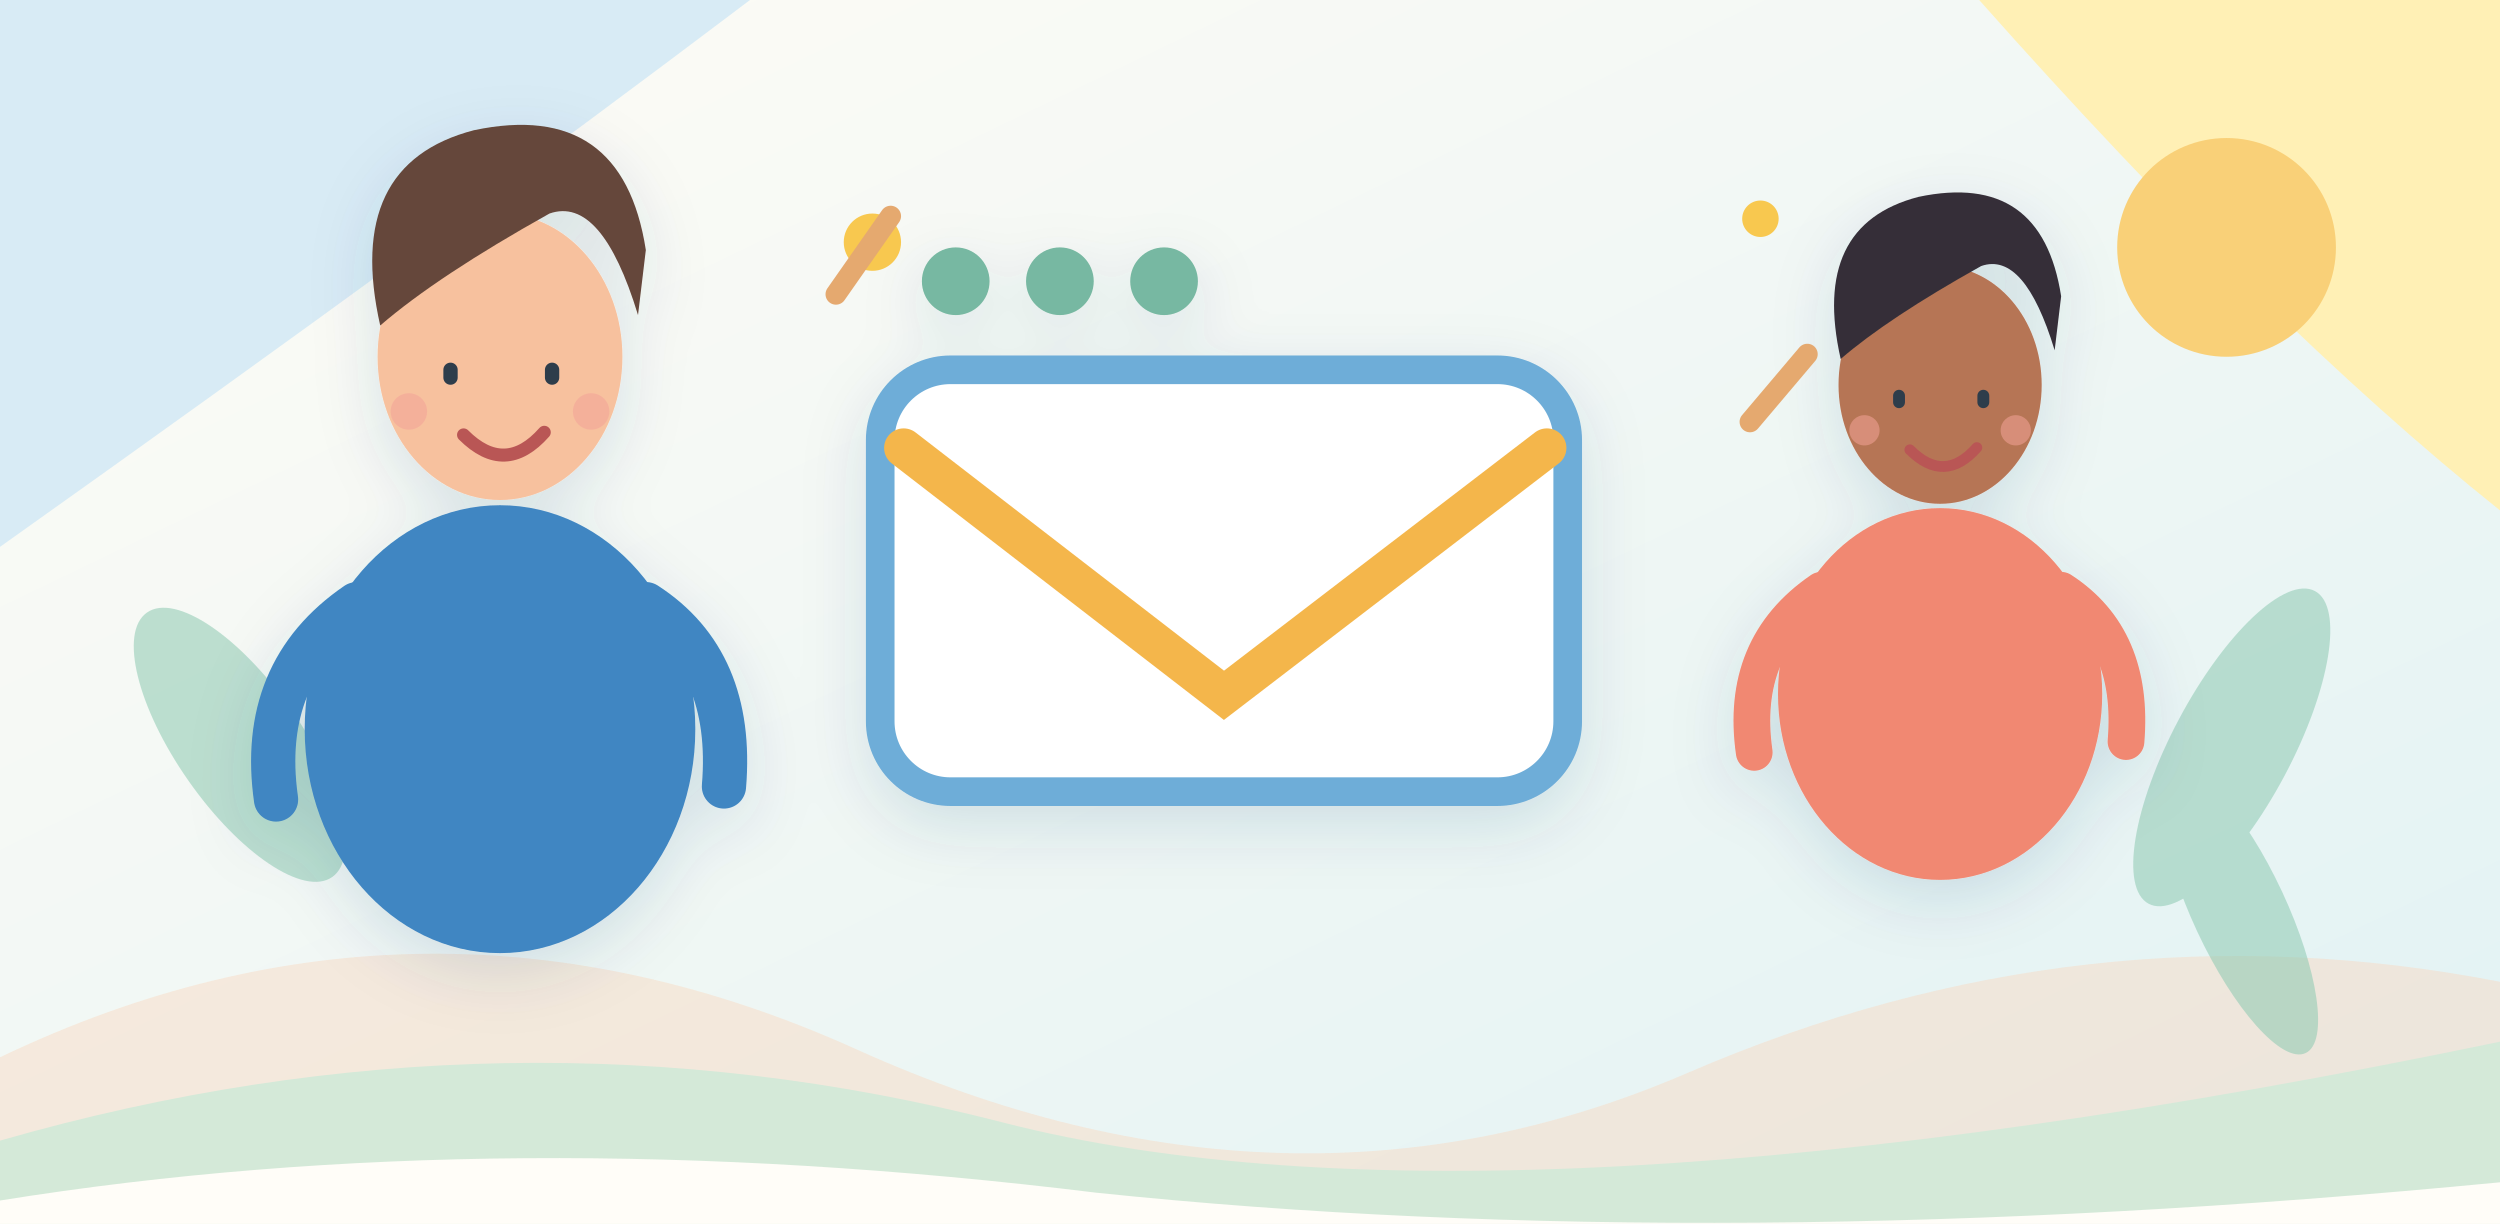
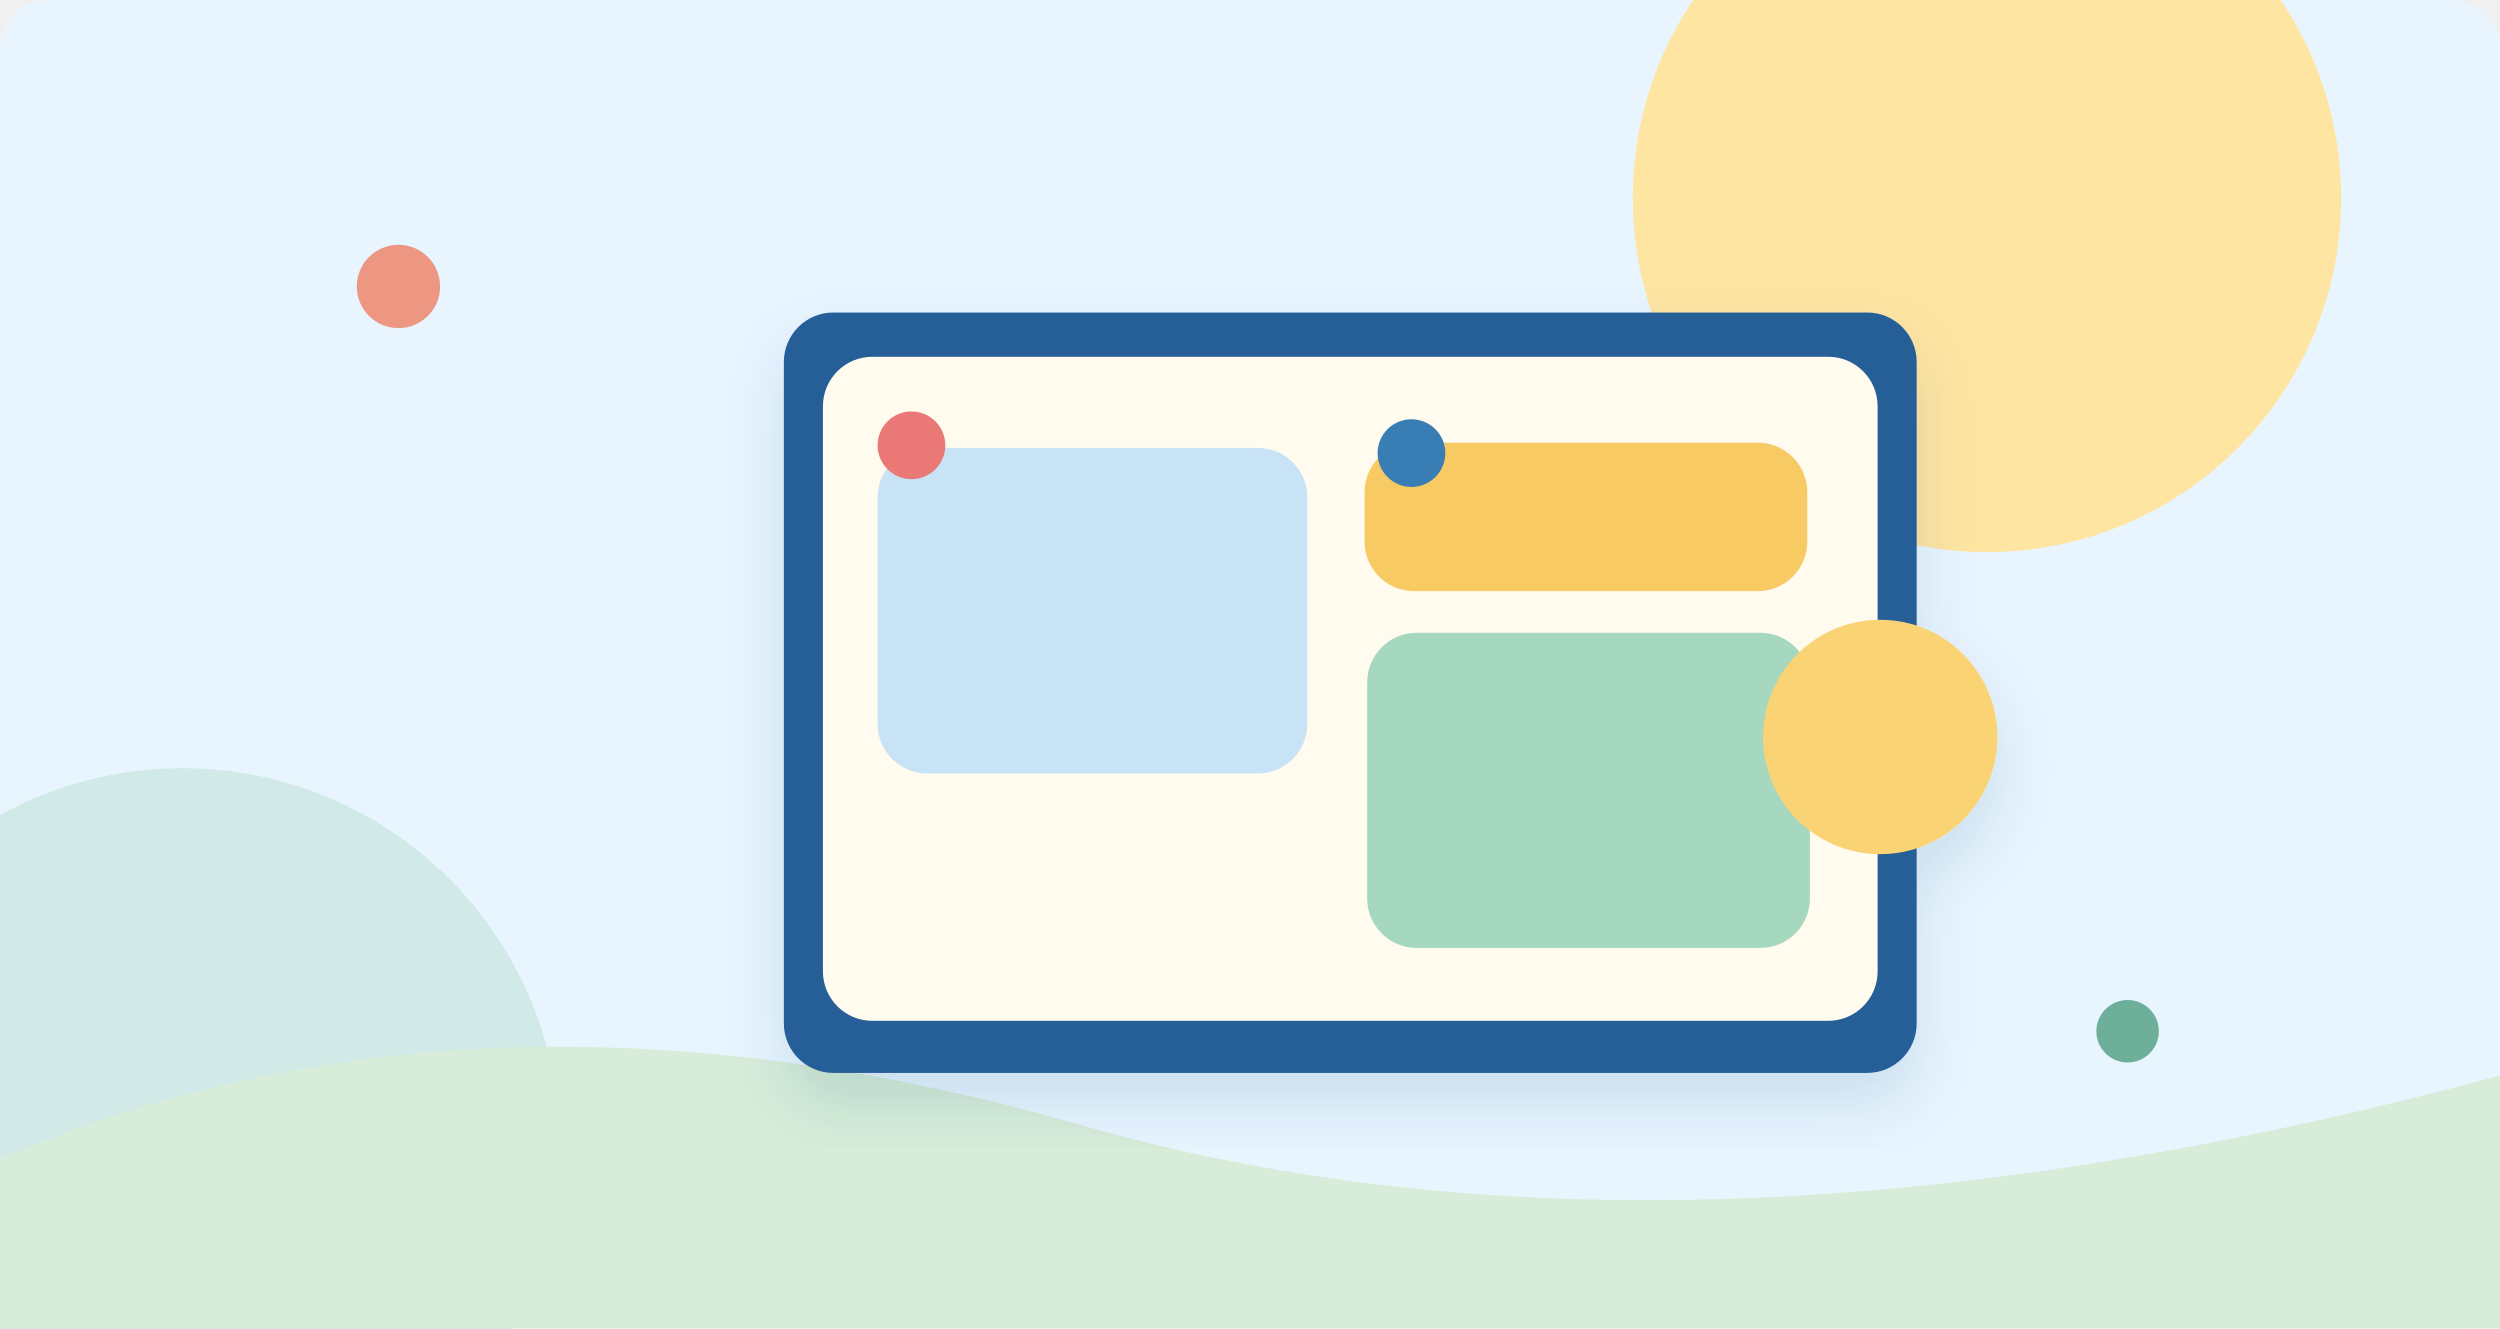
- <svg xmlns="http://www.w3.org/2000/svg" viewBox="0 0 960 470" role="img" aria-label="Ilustração alegre da comunidade escolar">
+ <svg xmlns="http://www.w3.org/2000/svg" viewBox="0 0 960 510">
  <defs>
-     <linearGradient id="bg" x2="1" y2="1">
-       <stop stop-color="#FFFCF5" />
-       <stop offset="1" stop-color="#E1F2F4" />
-     </linearGradient>
-     <filter id="sh">
-       <feDropShadow dx="0" dy="8" stdDeviation="12" flood-color="#1D4978" flood-opacity=".13" />
+     <filter id="shadow">
+       <feDropShadow dx="0" dy="12" stdDeviation="11" flood-color="#1C457A" flood-opacity=".13" />
    </filter>
  </defs>
-   <rect width="960" height="470" fill="url(#bg)" />
-   <path d="M0 0h288Q169 90 0 210Z" fill="#D8EBF5" />
-   <path d="M960 0H760Q870 124 960 196Z" fill="#FFF0B5" />
-   <circle cx="855" cy="95" r="42" fill="#F9D078" />
-   <path d="M0 406Q163 328 329 403T648 412T960 377V470H0Z" fill="#F9D7BE" opacity=".45" />
-   <path d="M0 438Q195 382 385 431T960 400V470H0Z" fill="#D4E9D8" />
-   <g opacity=".55" fill="#8CC9B1">
-     <ellipse cx="92" cy="286" rx="24" ry="62" transform="rotate(-35 92 286)" />
-     <ellipse cx="857" cy="287" rx="23" ry="68" transform="rotate(28 857 287)" />
-     <ellipse cx="860" cy="350" rx="18" ry="60" transform="rotate(-25 860 350)" />
+   <rect x="0" y="0" width="960" height="510" rx="19" fill="#E8F5FF" />
+   <circle cx="763" cy="76" r="136" fill="#FFE5A2" />
+   <circle cx="70" cy="440" r="145" fill="#D1E9E7" />
+   <path d="M0 445Q185 366 415 432T960 413V510H0Z" fill="#D7EDD9" />
+   <g filter="url(#shadow)">
+     <rect x="301" y="120" width="435" height="292" rx="19" fill="#285E97" />
+     <rect x="316" y="137" width="405" height="255" rx="19" fill="#FFFBEE" />
+     <rect x="337" y="172" width="165" height="125" rx="19" fill="#C7E3F5" />
+     <rect x="524" y="170" width="170" height="57" rx="19" fill="#F8CA64" />
+     <rect x="525" y="243" width="170" height="121" rx="19" fill="#A5D8BE" />
+     <circle cx="350" cy="171" r="13" fill="#E97876" />
+     <circle cx="542" cy="174" r="13" fill="#397DB4" />
+     <circle cx="722" cy="283" r="45" fill="#FAD374" />
  </g>
-   <g filter="url(#sh)">
-     <g transform="translate(192 130) scale(1)">
-       <ellipse cx="0" cy="150" rx="75" ry="86" fill="#3F86C2" />
-       <path d="M-55 102q-38 26-31 75M56 102q34 22 30 70" fill="none" stroke="#3F86C2" stroke-width="17" stroke-linecap="round" />
-       <ellipse cy="7" cx="0" rx="47" ry="55" fill="#F7C19E" />
-       <path d="M-46-5q-14-62 36-75 57-12 66 46l-3 25Q39-55 19-48q-43 24-65 43" fill="#65473A" />
-       <path d="M-19 12v3m39-3v3" fill="none" stroke="#2E3D4C" stroke-width="5.5" stroke-linecap="round" />
-       <path d="M-14 37q16 16 31-1" fill="none" stroke="#B95655" stroke-width="5" stroke-linecap="round" />
-       <circle cx="-35" cy="28" r="7" fill="#F3A298" opacity=".55" />
-       <circle cx="35" cy="28" r="7" fill="#F3A298" opacity=".55" />
-     </g>
-     <g transform="translate(745 142) scale(0.83)">
-       <ellipse cx="0" cy="150" rx="75" ry="86" fill="#F18872" />
-       <path d="M-55 102q-38 26-31 75M56 102q34 22 30 70" fill="none" stroke="#F18872" stroke-width="17" stroke-linecap="round" />
-       <ellipse cy="7" cx="0" rx="47" ry="55" fill="#B67554" />
-       <path d="M-46-5q-14-62 36-75 57-12 66 46l-3 25Q39-55 19-48q-43 24-65 43" fill="#342F39" />
-       <path d="M-19 12v3m39-3v3" fill="none" stroke="#2E3D4C" stroke-width="5.5" stroke-linecap="round" />
-       <path d="M-14 37q16 16 31-1" fill="none" stroke="#B95655" stroke-width="5" stroke-linecap="round" />
-       <circle cx="-35" cy="28" r="7" fill="#F3A298" opacity=".55" />
-       <circle cx="35" cy="28" r="7" fill="#F3A298" opacity=".55" />
-     </g>
-     <g transform="translate(472 220)">
-       <rect x="-134" y="-78" width="264" height="162" rx="27" fill="#fff" stroke="#6EADD8" stroke-width="11" />
-       <path d="m-125-48 123 95 124-95" fill="none" stroke="#F4B64B" stroke-width="15" stroke-linecap="round" />
-       <g fill="#77B8A2">
-         <circle cx="-105" cy="-112" r="13" />
-         <circle cx="-65" cy="-112" r="13" />
-         <circle cx="-25" cy="-112" r="13" />
-       </g>
-     </g>
-   </g>
-   <g fill="#F8C84F">
-     <circle cx="335" cy="93" r="11" />
-     <circle cx="676" cy="84" r="7" />
-   </g>
-   <path d="M321 113l21-30m330 79 22-26" stroke="#E5A96F" stroke-width="8" stroke-linecap="round" />
-   <path d="M0 461q193-31 421-3 239 25 539-4v16H0Z" fill="#FFFDF8" />
+   <circle cx="153" cy="110" r="16" fill="#ED9783" />
+   <circle cx="817" cy="396" r="12" fill="#6DAF98" />
</svg>
